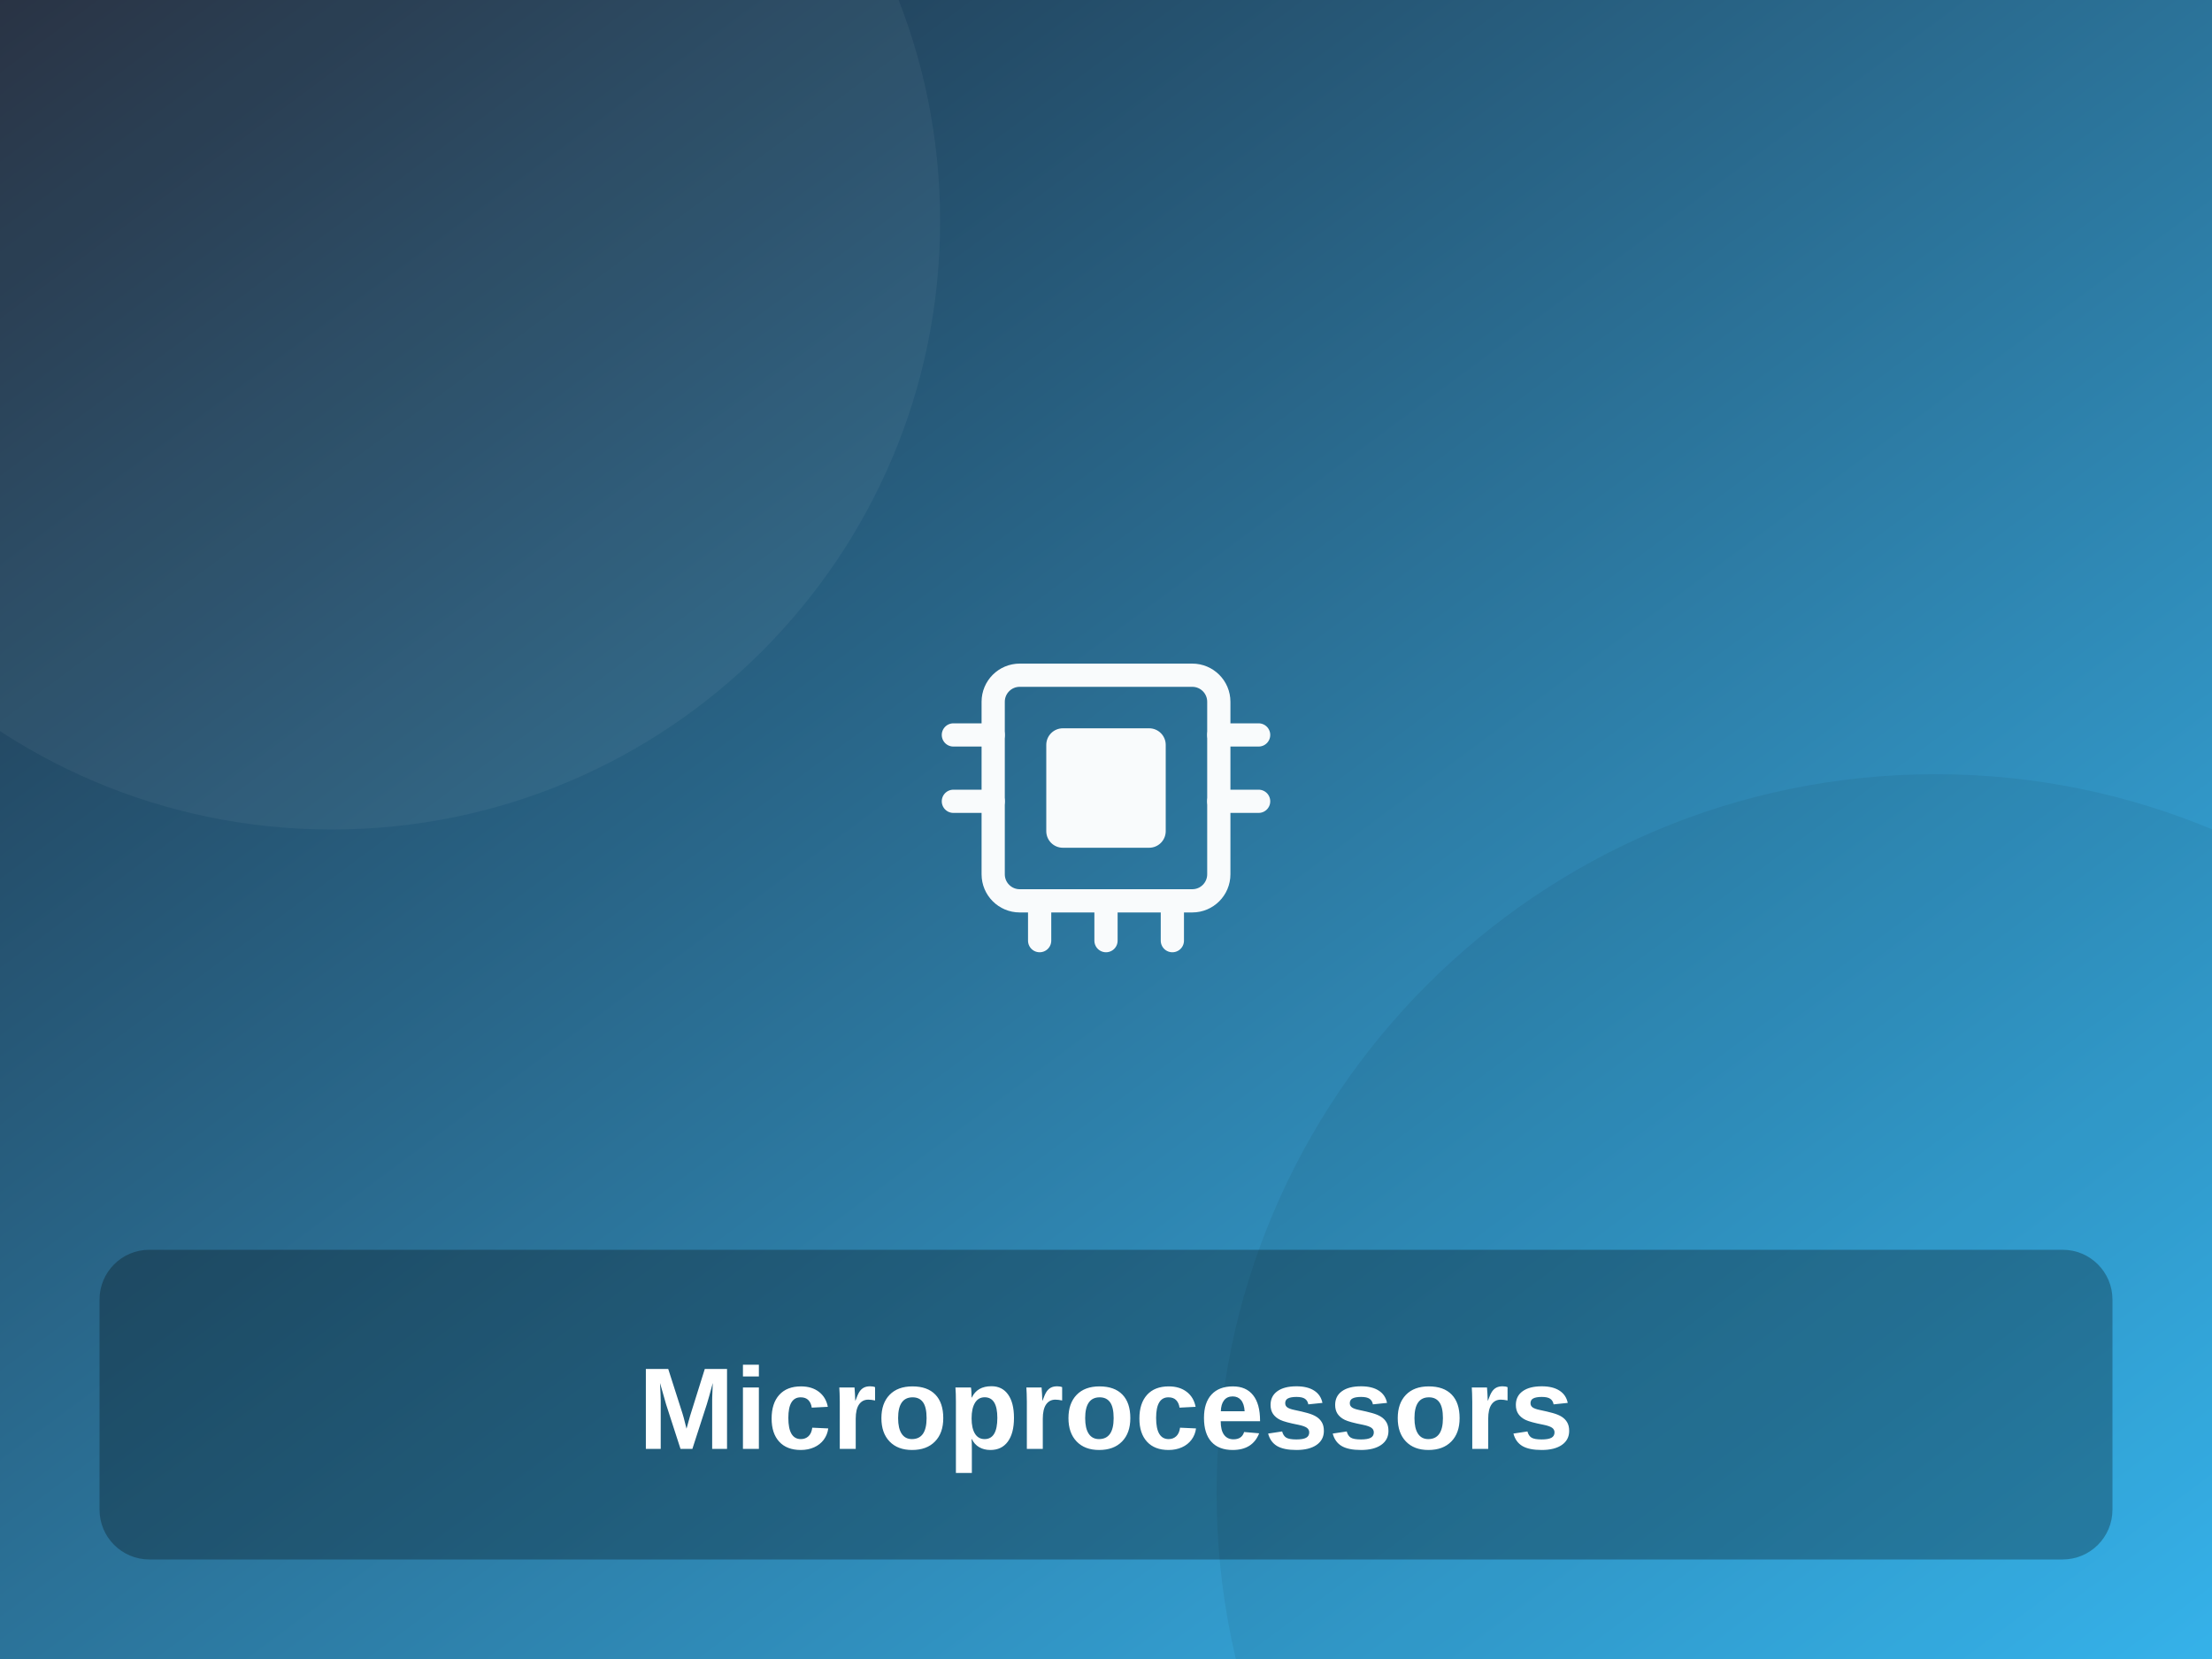
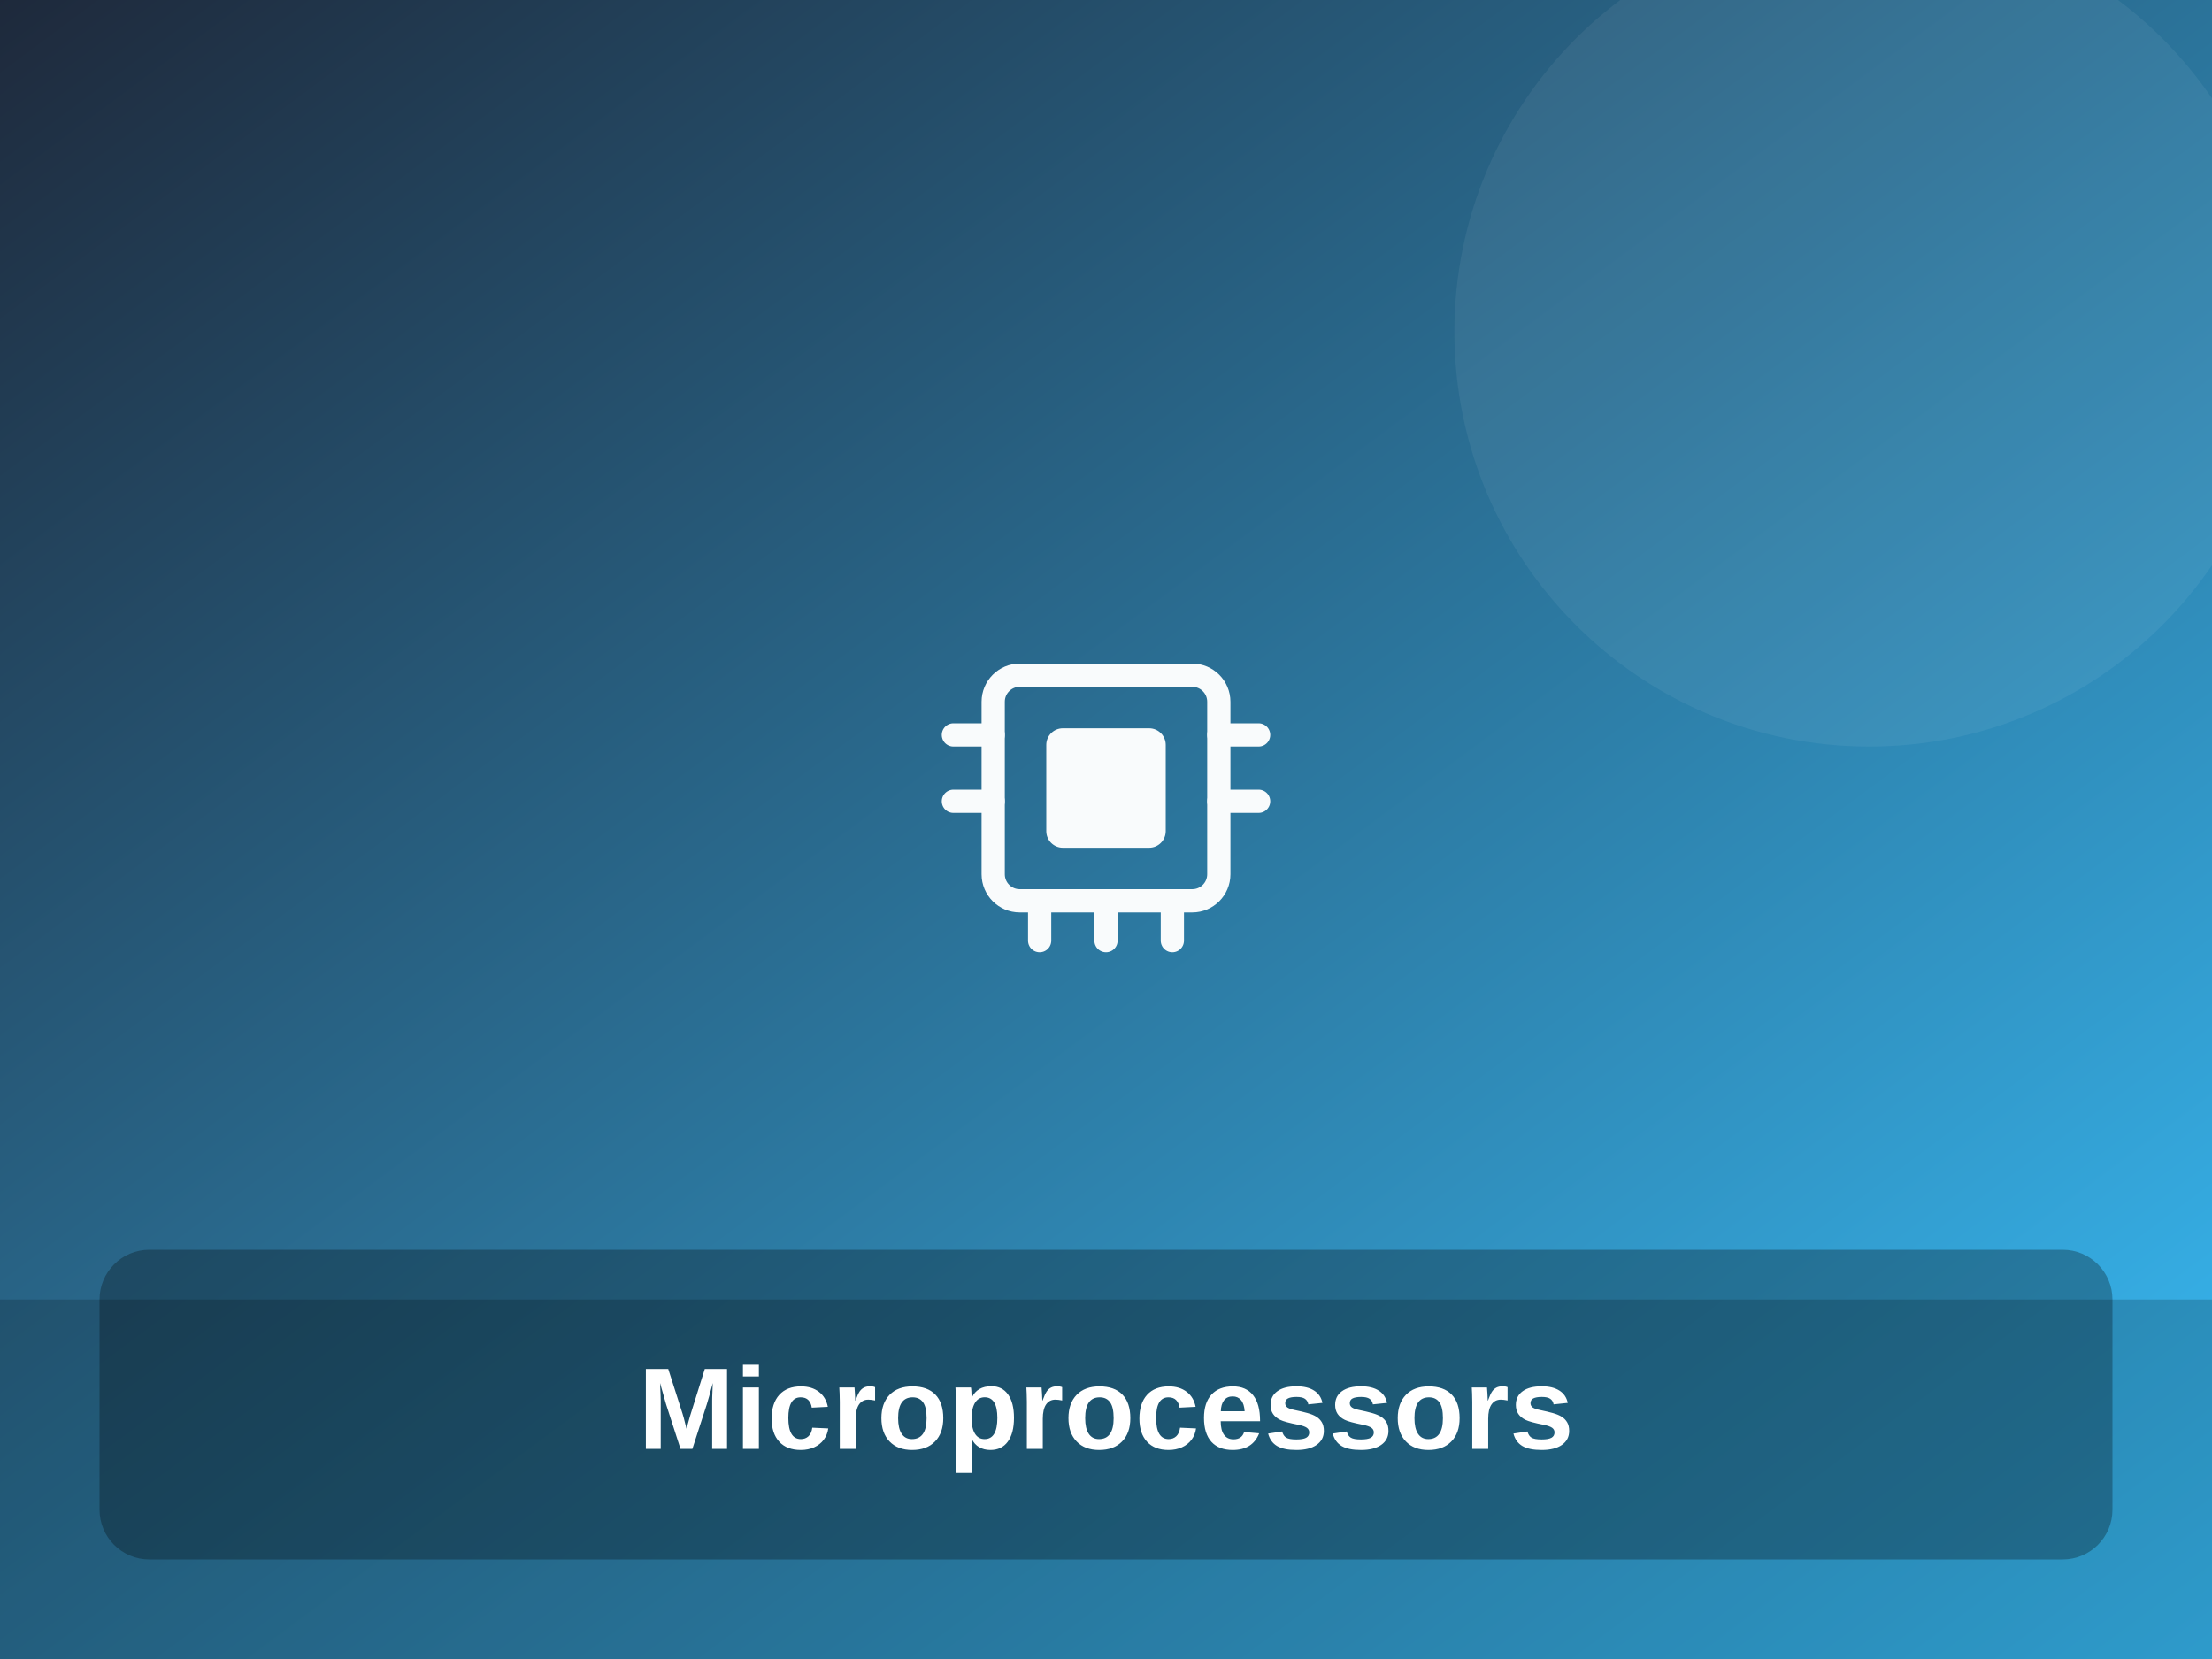
<svg xmlns="http://www.w3.org/2000/svg" width="800" height="600" viewBox="0 0 800 600">
  <defs>
    <linearGradient id="bg" x1="0" y1="0" x2="1" y2="1">
      <stop offset="0%" stop-color="#1e293b" />
      <stop offset="100%" stop-color="#38bdf8" />
    </linearGradient>
  </defs>
  <rect width="800" height="600" fill="url(#bg)" />
-   <rect x="0" y="0" width="800" height="600" fill="url(#bg)" opacity="0.35" />
-   <circle cx="120" cy="80" r="220" fill="#ffffff" opacity="0.05" />
-   <circle cx="700" cy="540" r="260" fill="#000000" opacity="0.06" />
+   <rect width="800" height="600" fill="url(#bg)" opacity="0.35" />
+   <circle cx="400" cy="300" r="330" fill="url(#halo)" />
+   <rect width="800" height="600" fill="url(#sheen)" />
+   <rect y="470" width="800" height="130" fill="#000000" opacity="0.18" />
+   <circle cx="676" cy="120" r="150" fill="#ffffff" opacity="0.06" />
  <g transform="translate(400,285)" opacity="0.97">
    <g transform="translate(-60,-60) scale(1.20)">
      <rect x="16" y="16" width="68" height="68" rx="8" fill="none" stroke="#fff" stroke-width="7" />
      <g stroke="#fff" stroke-width="7" stroke-linecap="round">
        <path d="M30 84v12M50 84v12M70 84v12M16 34H4M16 54H4M84 34h12M84 54h12" />
      </g>
      <rect x="32" y="32" width="36" height="36" rx="5" fill="#fff" />
    </g>
  </g>
  <rect x="36" y="452" width="728" height="112" rx="18" fill="#000000" opacity="0.28" />
  <text x="400" y="524" text-anchor="middle" fill="#ffffff" font-family="Arial, sans-serif" font-size="42" font-weight="bold">Microprocessors</text>
</svg>
